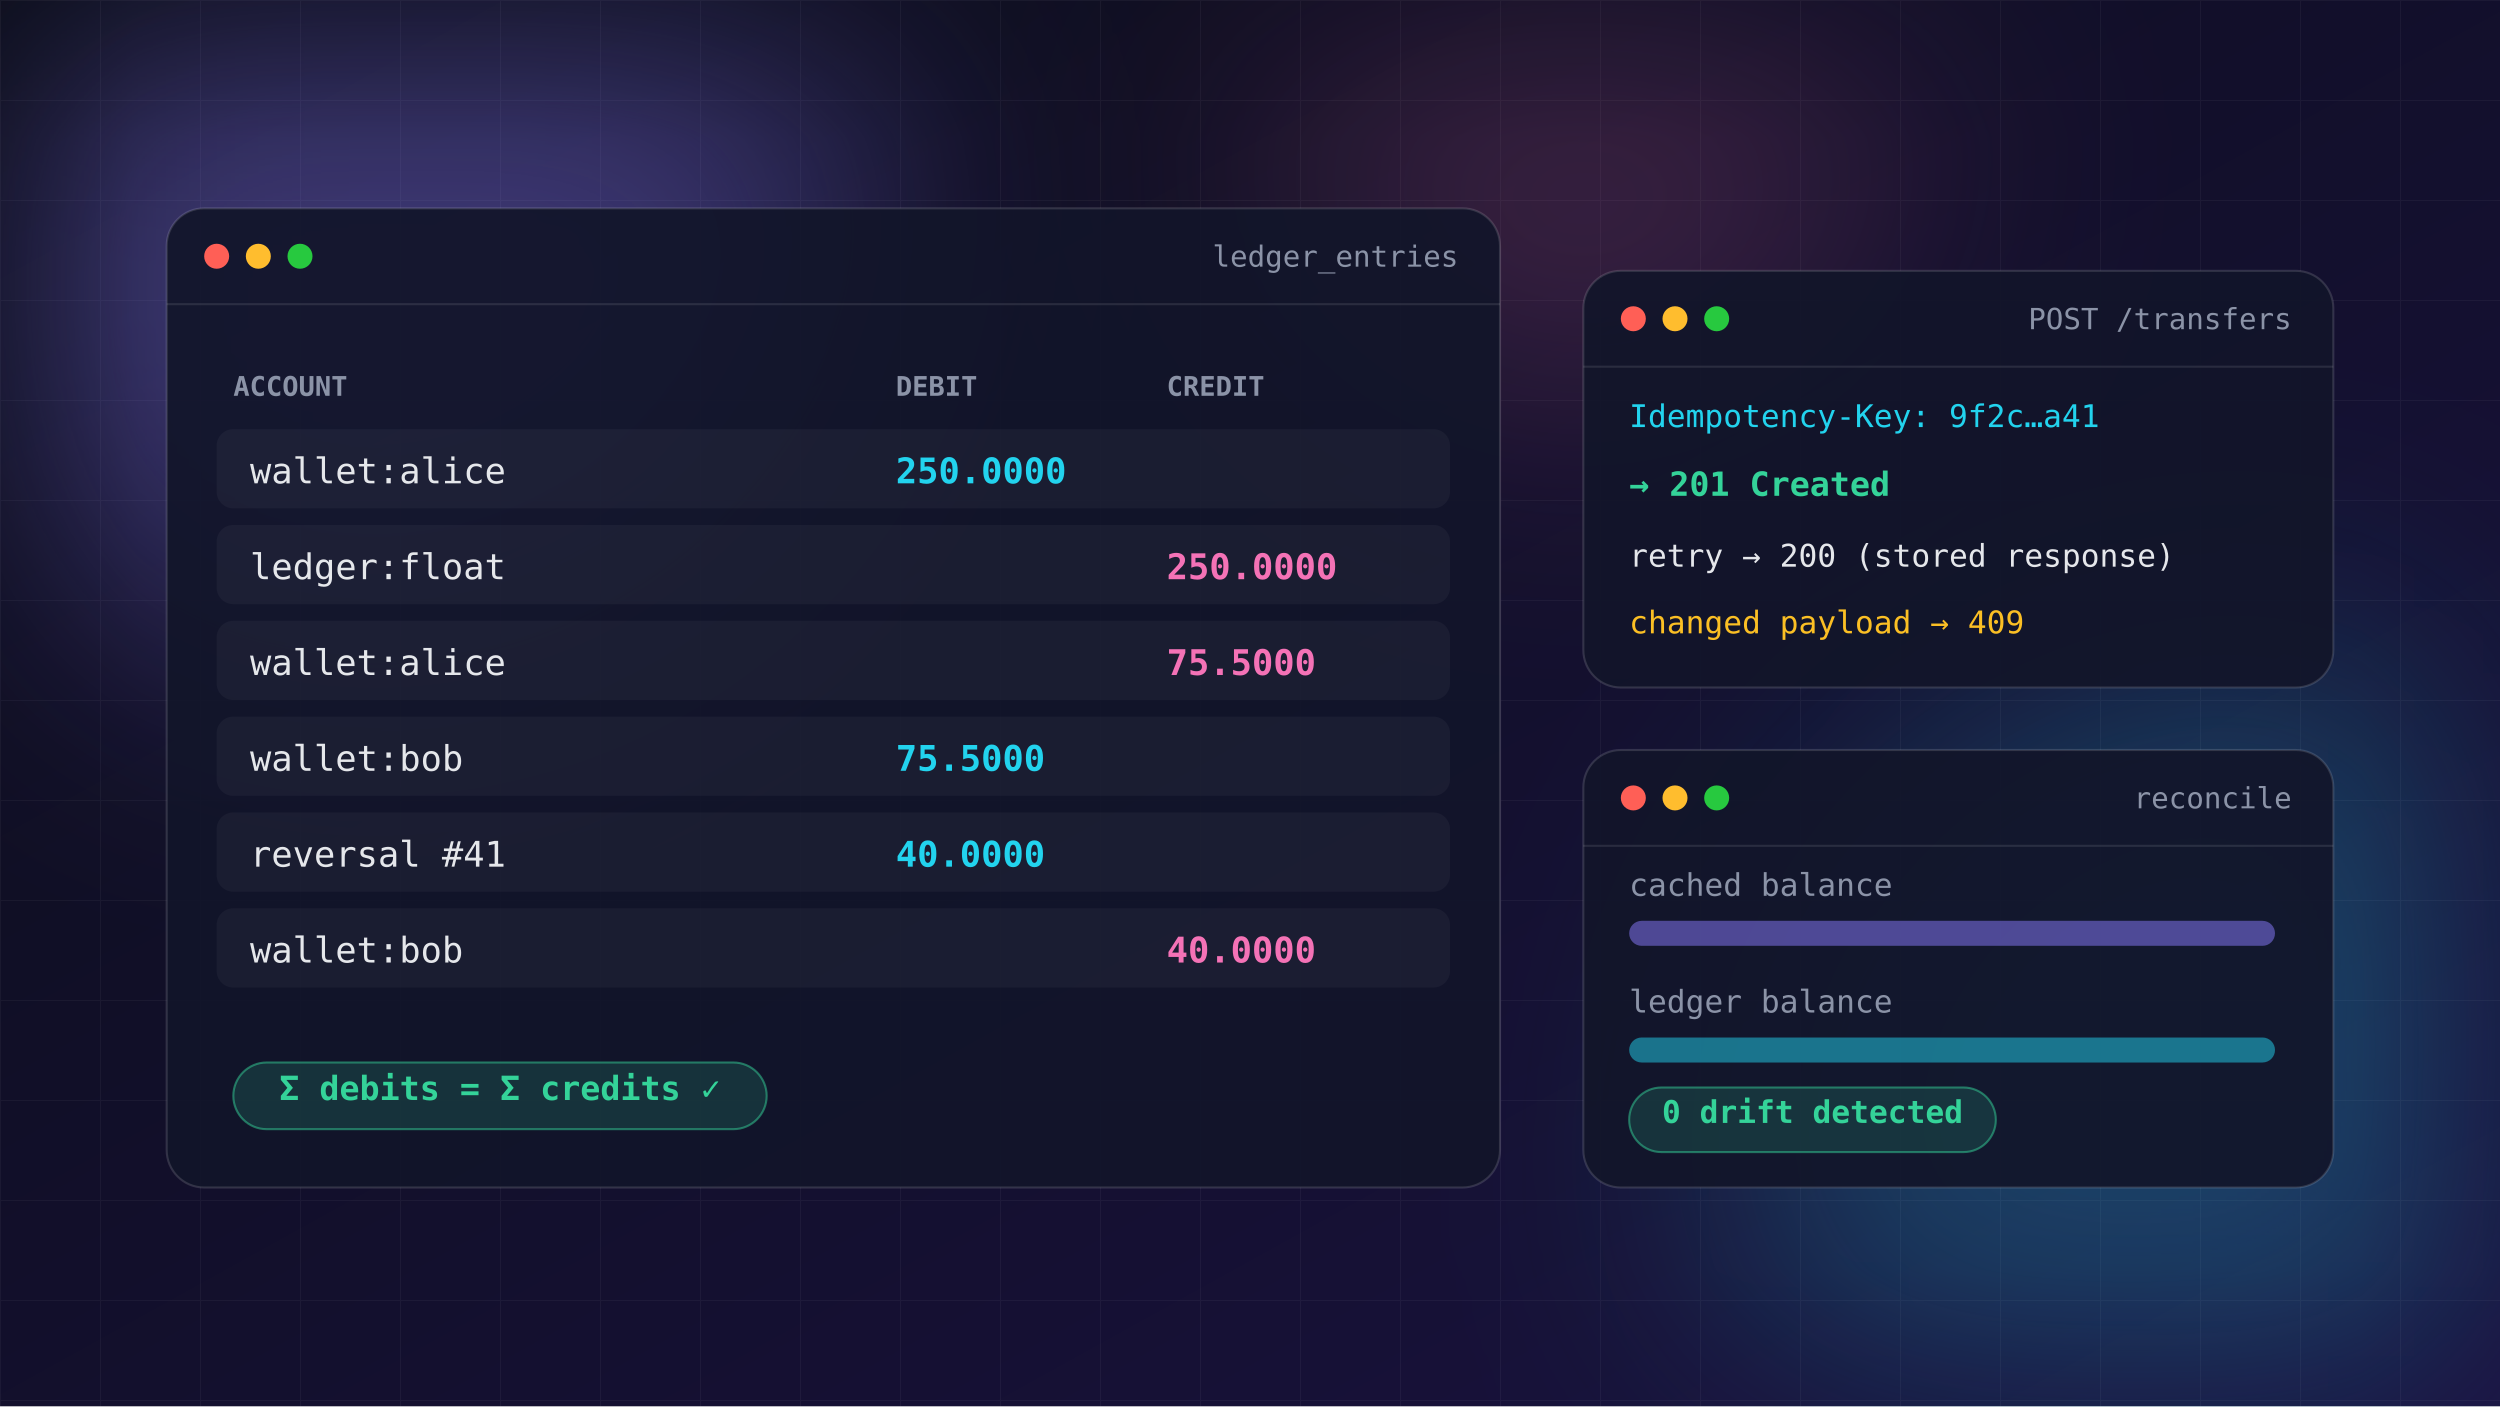
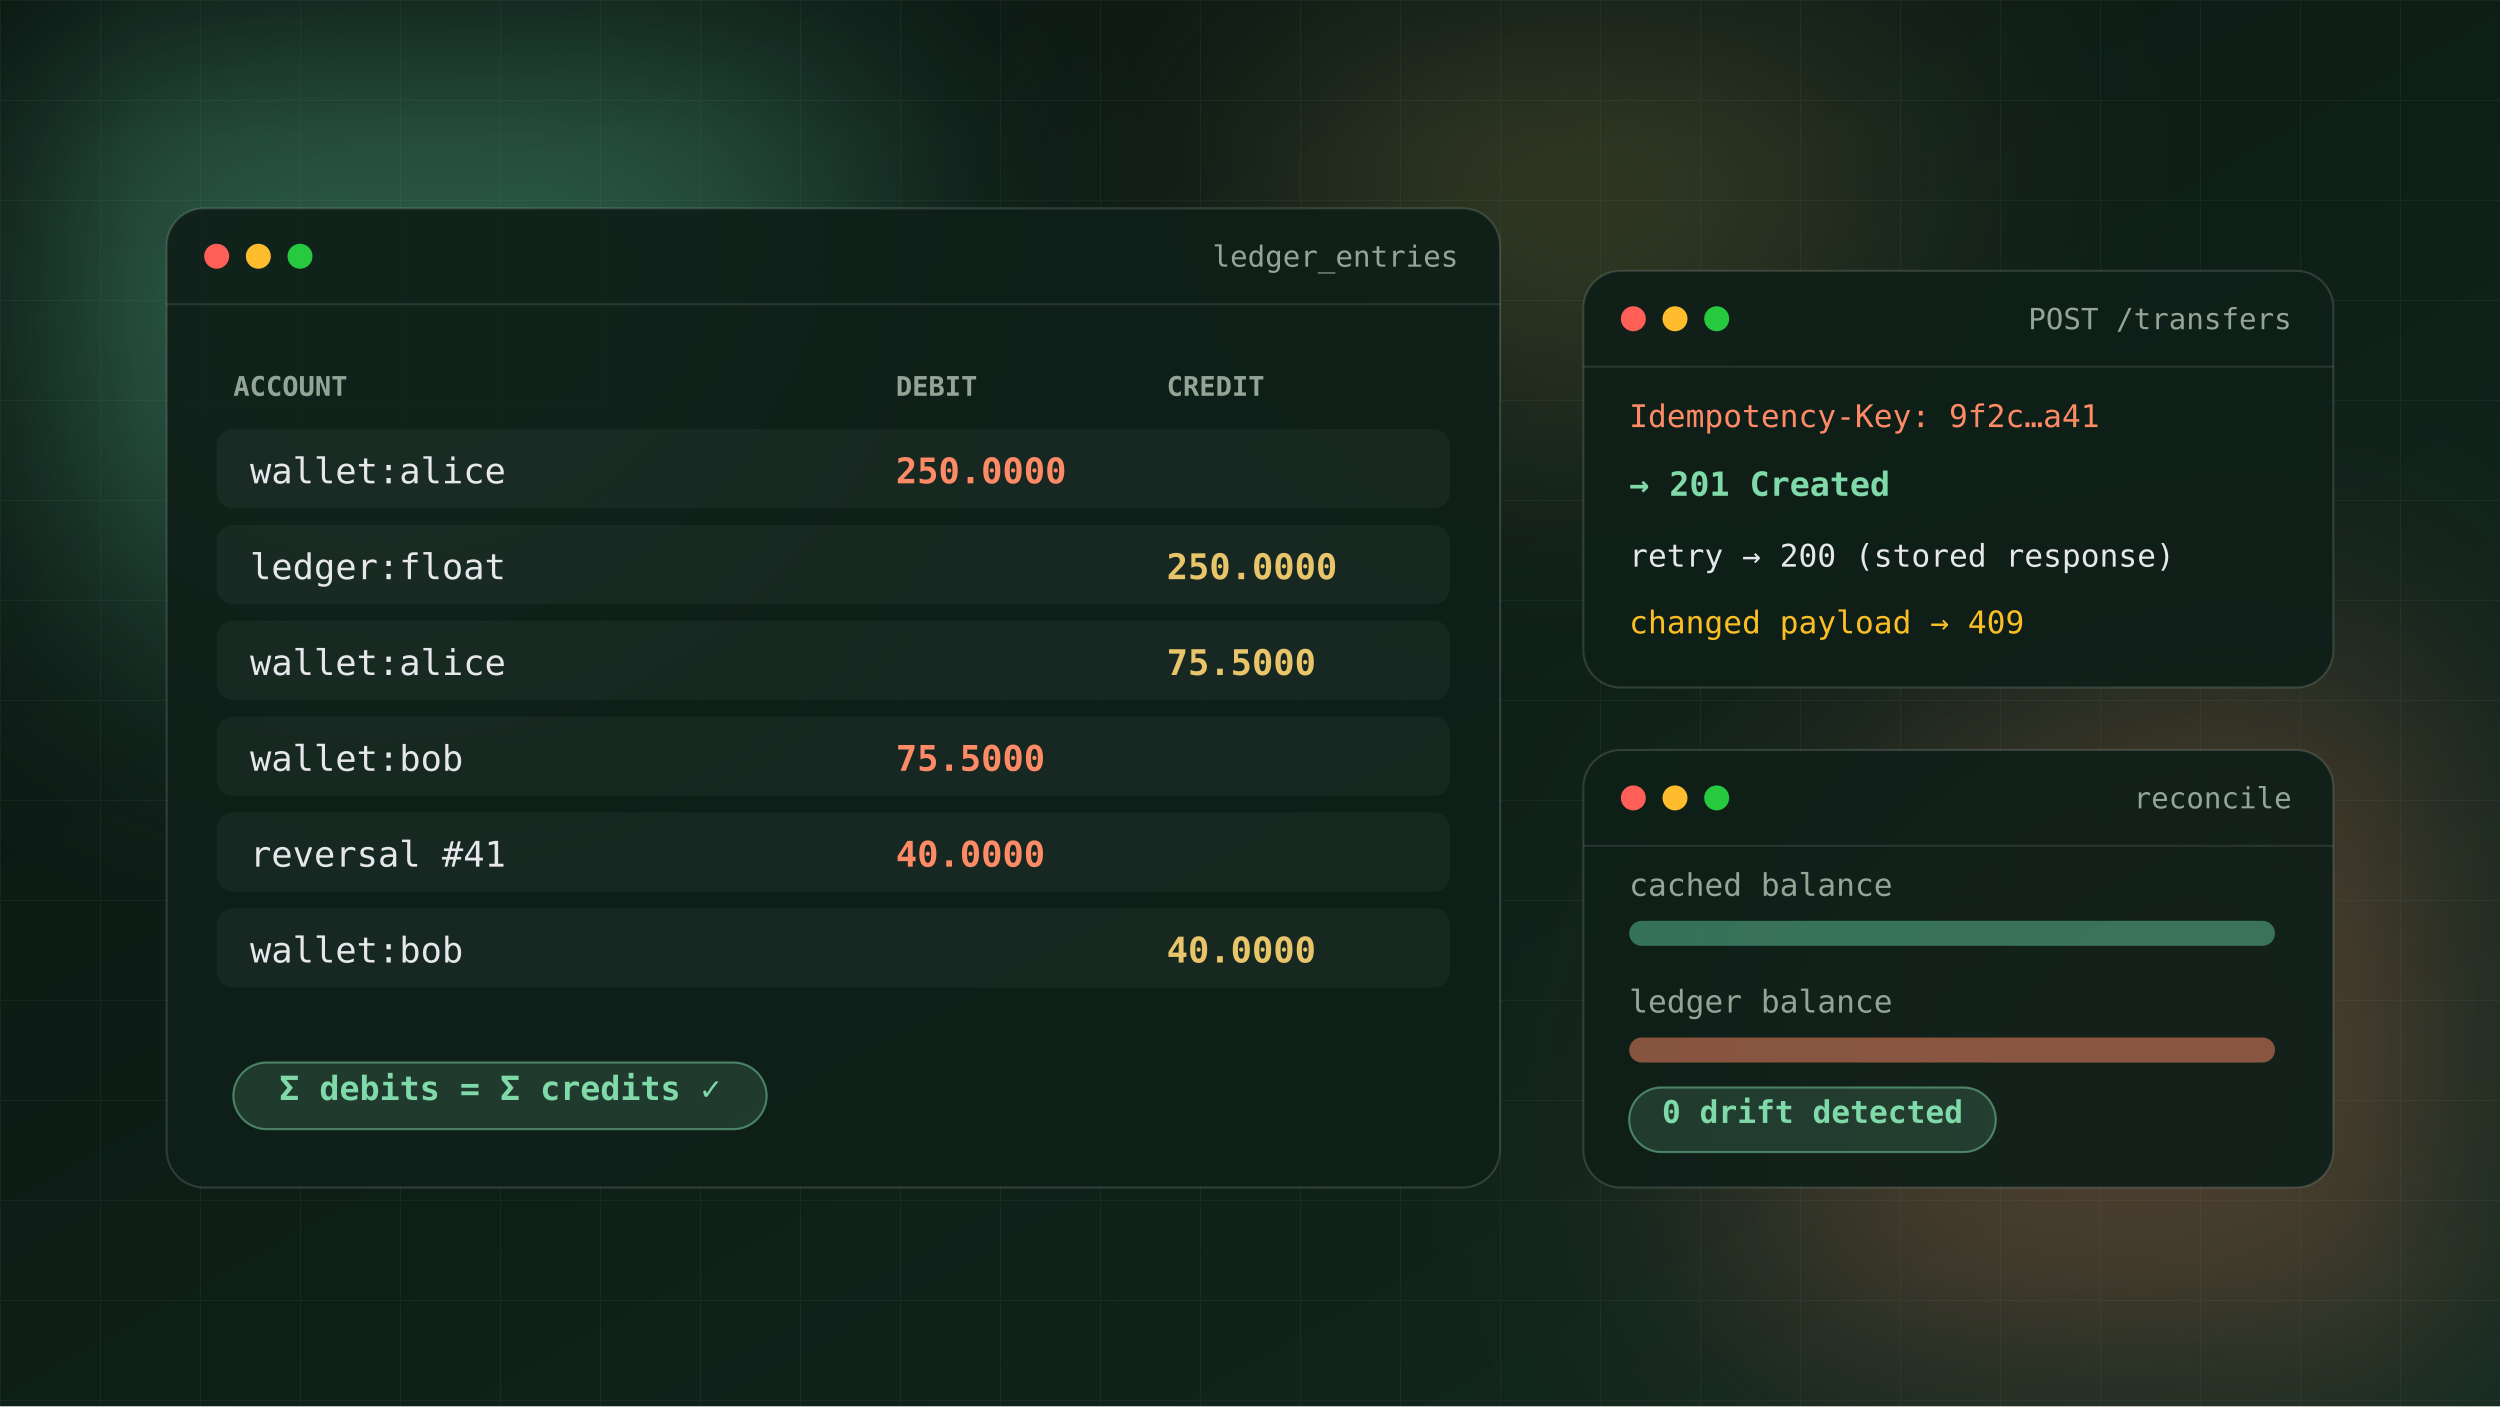
<svg xmlns="http://www.w3.org/2000/svg" viewBox="0 0 1200 675" width="1200" height="675" role="img">
  <defs>
    <linearGradient id="bg0" x1="0" y1="0" x2="1" y2="1">
-       <stop offset="0" stop-color="#0B0D18" />
-       <stop offset="1" stop-color="#1A1240" />
+       <stop offset="0" stop-color="#0a1410" />
+       <stop offset="1" stop-color="#12291f" />
    </linearGradient>
    <linearGradient id="gr0" x1="0" y1="0" x2="1" y2="0">
-       <stop offset="0" stop-color="#8B7CFF" />
-       <stop offset="0.55" stop-color="#22D3EE" />
-       <stop offset="1" stop-color="#F472B6" />
+       <stop offset="0" stop-color="#5fc79a" />
+       <stop offset="0.55" stop-color="#ff8a66" />
+       <stop offset="1" stop-color="#e8c46a" />
    </linearGradient>
    <filter id="bl0" x="-50%" y="-50%" width="200%" height="200%">
      <feGaussianBlur stdDeviation="70" />
    </filter>
    <pattern id="gd0" width="48" height="48" patternUnits="userSpaceOnUse">
      <path d="M48 0H0V48" fill="none" stroke="#fff" stroke-opacity="0.045" />
    </pattern>
  </defs>
  <rect width="1200" height="675" fill="url(#bg0)" />
  <rect width="1200" height="675" fill="url(#gd0)" />
-   <circle cx="180" cy="80" r="230" fill="#8B7CFF" opacity="0.38" filter="url(#bl0)" />
-   <circle cx="1080" cy="560" r="240" fill="#22D3EE" opacity="0.25" filter="url(#bl0)" />
-   <circle cx="760" cy="40" r="150" fill="#F472B6" opacity="0.2" filter="url(#bl0)" />
-   <rect x="80" y="100" width="640" height="470" rx="18" fill="#12152A" fill-opacity="0.92" stroke="#fff" stroke-opacity="0.14" />
+   <circle cx="180" cy="80" r="230" fill="#5fc79a" opacity="0.38" filter="url(#bl0)" />
+   <circle cx="1080" cy="560" r="240" fill="#ff8a66" opacity="0.25" filter="url(#bl0)" />
+   <circle cx="760" cy="40" r="150" fill="#e8c46a" opacity="0.2" filter="url(#bl0)" />
+   <rect x="80" y="100" width="640" height="470" rx="18" fill="#0f1f18" fill-opacity="0.92" stroke="#fff" stroke-opacity="0.14" />
  <path d="M80 146H720" stroke="#fff" stroke-opacity="0.1" />
  <circle cx="104" cy="123" r="6" fill="#FF5F56" />
  <circle cx="124" cy="123" r="6" fill="#FFBD2E" />
  <circle cx="144" cy="123" r="6" fill="#27C93F" />
-   <text x="700" y="128" font-family="ui-monospace, SFMono-Regular, Menlo, Consolas, monospace" font-size="14" font-weight="500" fill="#8B93A7" text-anchor="end" opacity="1">ledger_entries</text>
-   <text x="112" y="190" font-family="ui-monospace, SFMono-Regular, Menlo, Consolas, monospace" font-size="13" font-weight="600" fill="#8B93A7" text-anchor="start" opacity="1">ACCOUNT</text>
-   <text x="430" y="190" font-family="ui-monospace, SFMono-Regular, Menlo, Consolas, monospace" font-size="13" font-weight="600" fill="#8B93A7" text-anchor="start" opacity="1">DEBIT</text>
-   <text x="560" y="190" font-family="ui-monospace, SFMono-Regular, Menlo, Consolas, monospace" font-size="13" font-weight="600" fill="#8B93A7" text-anchor="start" opacity="1">CREDIT</text>
+   <text x="700" y="128" font-family="ui-monospace, SFMono-Regular, Menlo, Consolas, monospace" font-size="14" font-weight="500" fill="#94a597" text-anchor="end" opacity="1">ledger_entries</text>
+   <text x="112" y="190" font-family="ui-monospace, SFMono-Regular, Menlo, Consolas, monospace" font-size="13" font-weight="600" fill="#94a597" text-anchor="start" opacity="1">ACCOUNT</text>
+   <text x="430" y="190" font-family="ui-monospace, SFMono-Regular, Menlo, Consolas, monospace" font-size="13" font-weight="600" fill="#94a597" text-anchor="start" opacity="1">DEBIT</text>
+   <text x="560" y="190" font-family="ui-monospace, SFMono-Regular, Menlo, Consolas, monospace" font-size="13" font-weight="600" fill="#94a597" text-anchor="start" opacity="1">CREDIT</text>
  <rect x="104" y="206" width="592" height="38" rx="8" fill="#fff" fill-opacity="0.04" />
  <text x="120" y="232" font-family="ui-monospace, SFMono-Regular, Menlo, Consolas, monospace" font-size="17" font-weight="500" fill="#E5E7EB" text-anchor="start" opacity="1">wallet:alice</text>
-   <text x="430" y="232" font-family="ui-monospace, SFMono-Regular, Menlo, Consolas, monospace" font-size="17" font-weight="600" fill="#22D3EE" text-anchor="start" opacity="1">250.0000</text>
+   <text x="430" y="232" font-family="ui-monospace, SFMono-Regular, Menlo, Consolas, monospace" font-size="17" font-weight="600" fill="#ff8a66" text-anchor="start" opacity="1">250.0000</text>
  <rect x="104" y="252" width="592" height="38" rx="8" fill="#fff" fill-opacity="0.04" />
  <text x="120" y="278" font-family="ui-monospace, SFMono-Regular, Menlo, Consolas, monospace" font-size="17" font-weight="500" fill="#E5E7EB" text-anchor="start" opacity="1">ledger:float</text>
-   <text x="560" y="278" font-family="ui-monospace, SFMono-Regular, Menlo, Consolas, monospace" font-size="17" font-weight="600" fill="#F472B6" text-anchor="start" opacity="1">250.0000</text>
+   <text x="560" y="278" font-family="ui-monospace, SFMono-Regular, Menlo, Consolas, monospace" font-size="17" font-weight="600" fill="#e8c46a" text-anchor="start" opacity="1">250.0000</text>
  <rect x="104" y="298" width="592" height="38" rx="8" fill="#fff" fill-opacity="0.04" />
  <text x="120" y="324" font-family="ui-monospace, SFMono-Regular, Menlo, Consolas, monospace" font-size="17" font-weight="500" fill="#E5E7EB" text-anchor="start" opacity="1">wallet:alice</text>
-   <text x="560" y="324" font-family="ui-monospace, SFMono-Regular, Menlo, Consolas, monospace" font-size="17" font-weight="600" fill="#F472B6" text-anchor="start" opacity="1">75.5000</text>
+   <text x="560" y="324" font-family="ui-monospace, SFMono-Regular, Menlo, Consolas, monospace" font-size="17" font-weight="600" fill="#e8c46a" text-anchor="start" opacity="1">75.5000</text>
  <rect x="104" y="344" width="592" height="38" rx="8" fill="#fff" fill-opacity="0.04" />
  <text x="120" y="370" font-family="ui-monospace, SFMono-Regular, Menlo, Consolas, monospace" font-size="17" font-weight="500" fill="#E5E7EB" text-anchor="start" opacity="1">wallet:bob</text>
-   <text x="430" y="370" font-family="ui-monospace, SFMono-Regular, Menlo, Consolas, monospace" font-size="17" font-weight="600" fill="#22D3EE" text-anchor="start" opacity="1">75.5000</text>
+   <text x="430" y="370" font-family="ui-monospace, SFMono-Regular, Menlo, Consolas, monospace" font-size="17" font-weight="600" fill="#ff8a66" text-anchor="start" opacity="1">75.5000</text>
  <rect x="104" y="390" width="592" height="38" rx="8" fill="#fff" fill-opacity="0.04" />
  <text x="120" y="416" font-family="ui-monospace, SFMono-Regular, Menlo, Consolas, monospace" font-size="17" font-weight="500" fill="#E5E7EB" text-anchor="start" opacity="1">reversal #41</text>
-   <text x="430" y="416" font-family="ui-monospace, SFMono-Regular, Menlo, Consolas, monospace" font-size="17" font-weight="600" fill="#22D3EE" text-anchor="start" opacity="1">40.0000</text>
+   <text x="430" y="416" font-family="ui-monospace, SFMono-Regular, Menlo, Consolas, monospace" font-size="17" font-weight="600" fill="#ff8a66" text-anchor="start" opacity="1">40.0000</text>
  <rect x="104" y="436" width="592" height="38" rx="8" fill="#fff" fill-opacity="0.04" />
  <text x="120" y="462" font-family="ui-monospace, SFMono-Regular, Menlo, Consolas, monospace" font-size="17" font-weight="500" fill="#E5E7EB" text-anchor="start" opacity="1">wallet:bob</text>
-   <text x="560" y="462" font-family="ui-monospace, SFMono-Regular, Menlo, Consolas, monospace" font-size="17" font-weight="600" fill="#F472B6" text-anchor="start" opacity="1">40.0000</text>
-   <rect x="112" y="510" width="256" height="32" rx="16.0" fill="#34D399" fill-opacity="0.16" stroke="#34D399" stroke-opacity="0.5" />
-   <text x="240.0" y="528" font-family="ui-monospace, SFMono-Regular, Menlo, Consolas, monospace" font-size="16" font-weight="600" fill="#34D399" text-anchor="middle" opacity="1">Σ debits = Σ credits  ✓</text>
-   <rect x="760" y="130" width="360" height="200" rx="18" fill="#12152A" fill-opacity="0.92" stroke="#fff" stroke-opacity="0.14" />
+   <text x="560" y="462" font-family="ui-monospace, SFMono-Regular, Menlo, Consolas, monospace" font-size="17" font-weight="600" fill="#e8c46a" text-anchor="start" opacity="1">40.0000</text>
+   <rect x="112" y="510" width="256" height="32" rx="16.0" fill="#7fd9a8" fill-opacity="0.16" stroke="#7fd9a8" stroke-opacity="0.5" />
+   <text x="240.0" y="528" font-family="ui-monospace, SFMono-Regular, Menlo, Consolas, monospace" font-size="16" font-weight="600" fill="#7fd9a8" text-anchor="middle" opacity="1">Σ debits = Σ credits  ✓</text>
+   <rect x="760" y="130" width="360" height="200" rx="18" fill="#0f1f18" fill-opacity="0.92" stroke="#fff" stroke-opacity="0.14" />
  <path d="M760 176H1120" stroke="#fff" stroke-opacity="0.1" />
  <circle cx="784" cy="153" r="6" fill="#FF5F56" />
  <circle cx="804" cy="153" r="6" fill="#FFBD2E" />
  <circle cx="824" cy="153" r="6" fill="#27C93F" />
-   <text x="1100" y="158" font-family="ui-monospace, SFMono-Regular, Menlo, Consolas, monospace" font-size="14" font-weight="500" fill="#8B93A7" text-anchor="end" opacity="1">POST /transfers</text>
-   <text x="782" y="205" font-family="ui-monospace, SFMono-Regular, Menlo, Consolas, monospace" font-size="15" font-weight="500" fill="#22D3EE" text-anchor="start" opacity="1">Idempotency-Key: 9f2c…a41</text>
-   <text x="782" y="238" font-family="ui-monospace, SFMono-Regular, Menlo, Consolas, monospace" font-size="16" font-weight="600" fill="#34D399" text-anchor="start" opacity="1">→ 201 Created</text>
+   <text x="1100" y="158" font-family="ui-monospace, SFMono-Regular, Menlo, Consolas, monospace" font-size="14" font-weight="500" fill="#94a597" text-anchor="end" opacity="1">POST /transfers</text>
+   <text x="782" y="205" font-family="ui-monospace, SFMono-Regular, Menlo, Consolas, monospace" font-size="15" font-weight="500" fill="#ff8a66" text-anchor="start" opacity="1">Idempotency-Key: 9f2c…a41</text>
+   <text x="782" y="238" font-family="ui-monospace, SFMono-Regular, Menlo, Consolas, monospace" font-size="16" font-weight="600" fill="#7fd9a8" text-anchor="start" opacity="1">→ 201 Created</text>
  <text x="782" y="272" font-family="ui-monospace, SFMono-Regular, Menlo, Consolas, monospace" font-size="15" font-weight="500" fill="#E5E7EB" text-anchor="start" opacity="1">retry → 200 (stored response)</text>
  <text x="782" y="304" font-family="ui-monospace, SFMono-Regular, Menlo, Consolas, monospace" font-size="15" font-weight="500" fill="#FBBF24" text-anchor="start" opacity="1">changed payload → 409</text>
-   <rect x="760" y="360" width="360" height="210" rx="18" fill="#12152A" fill-opacity="0.92" stroke="#fff" stroke-opacity="0.14" />
+   <rect x="760" y="360" width="360" height="210" rx="18" fill="#0f1f18" fill-opacity="0.92" stroke="#fff" stroke-opacity="0.14" />
  <path d="M760 406H1120" stroke="#fff" stroke-opacity="0.1" />
  <circle cx="784" cy="383" r="6" fill="#FF5F56" />
  <circle cx="804" cy="383" r="6" fill="#FFBD2E" />
  <circle cx="824" cy="383" r="6" fill="#27C93F" />
-   <text x="1100" y="388" font-family="ui-monospace, SFMono-Regular, Menlo, Consolas, monospace" font-size="14" font-weight="500" fill="#8B93A7" text-anchor="end" opacity="1">reconcile</text>
-   <text x="782" y="430" font-family="ui-monospace, SFMono-Regular, Menlo, Consolas, monospace" font-size="15" font-weight="500" fill="#8B93A7" text-anchor="start" opacity="1">cached balance</text>
-   <rect x="782" y="442" width="310" height="12" rx="6.0" fill="#8B7CFF" fill-opacity="0.5" />
-   <text x="782" y="486" font-family="ui-monospace, SFMono-Regular, Menlo, Consolas, monospace" font-size="15" font-weight="500" fill="#8B93A7" text-anchor="start" opacity="1">ledger balance</text>
-   <rect x="782" y="498" width="310" height="12" rx="6.0" fill="#22D3EE" fill-opacity="0.5" />
-   <rect x="782" y="522" width="176" height="31" rx="15.5" fill="#34D399" fill-opacity="0.16" stroke="#34D399" stroke-opacity="0.5" />
-   <text x="870.0" y="539" font-family="ui-monospace, SFMono-Regular, Menlo, Consolas, monospace" font-size="15" font-weight="600" fill="#34D399" text-anchor="middle" opacity="1">0 drift detected</text>
+   <text x="1100" y="388" font-family="ui-monospace, SFMono-Regular, Menlo, Consolas, monospace" font-size="14" font-weight="500" fill="#94a597" text-anchor="end" opacity="1">reconcile</text>
+   <text x="782" y="430" font-family="ui-monospace, SFMono-Regular, Menlo, Consolas, monospace" font-size="15" font-weight="500" fill="#94a597" text-anchor="start" opacity="1">cached balance</text>
+   <rect x="782" y="442" width="310" height="12" rx="6.0" fill="#5fc79a" fill-opacity="0.5" />
+   <text x="782" y="486" font-family="ui-monospace, SFMono-Regular, Menlo, Consolas, monospace" font-size="15" font-weight="500" fill="#94a597" text-anchor="start" opacity="1">ledger balance</text>
+   <rect x="782" y="498" width="310" height="12" rx="6.0" fill="#ff8a66" fill-opacity="0.5" />
+   <rect x="782" y="522" width="176" height="31" rx="15.5" fill="#7fd9a8" fill-opacity="0.16" stroke="#7fd9a8" stroke-opacity="0.5" />
+   <text x="870.0" y="539" font-family="ui-monospace, SFMono-Regular, Menlo, Consolas, monospace" font-size="15" font-weight="600" fill="#7fd9a8" text-anchor="middle" opacity="1">0 drift detected</text>
</svg>
